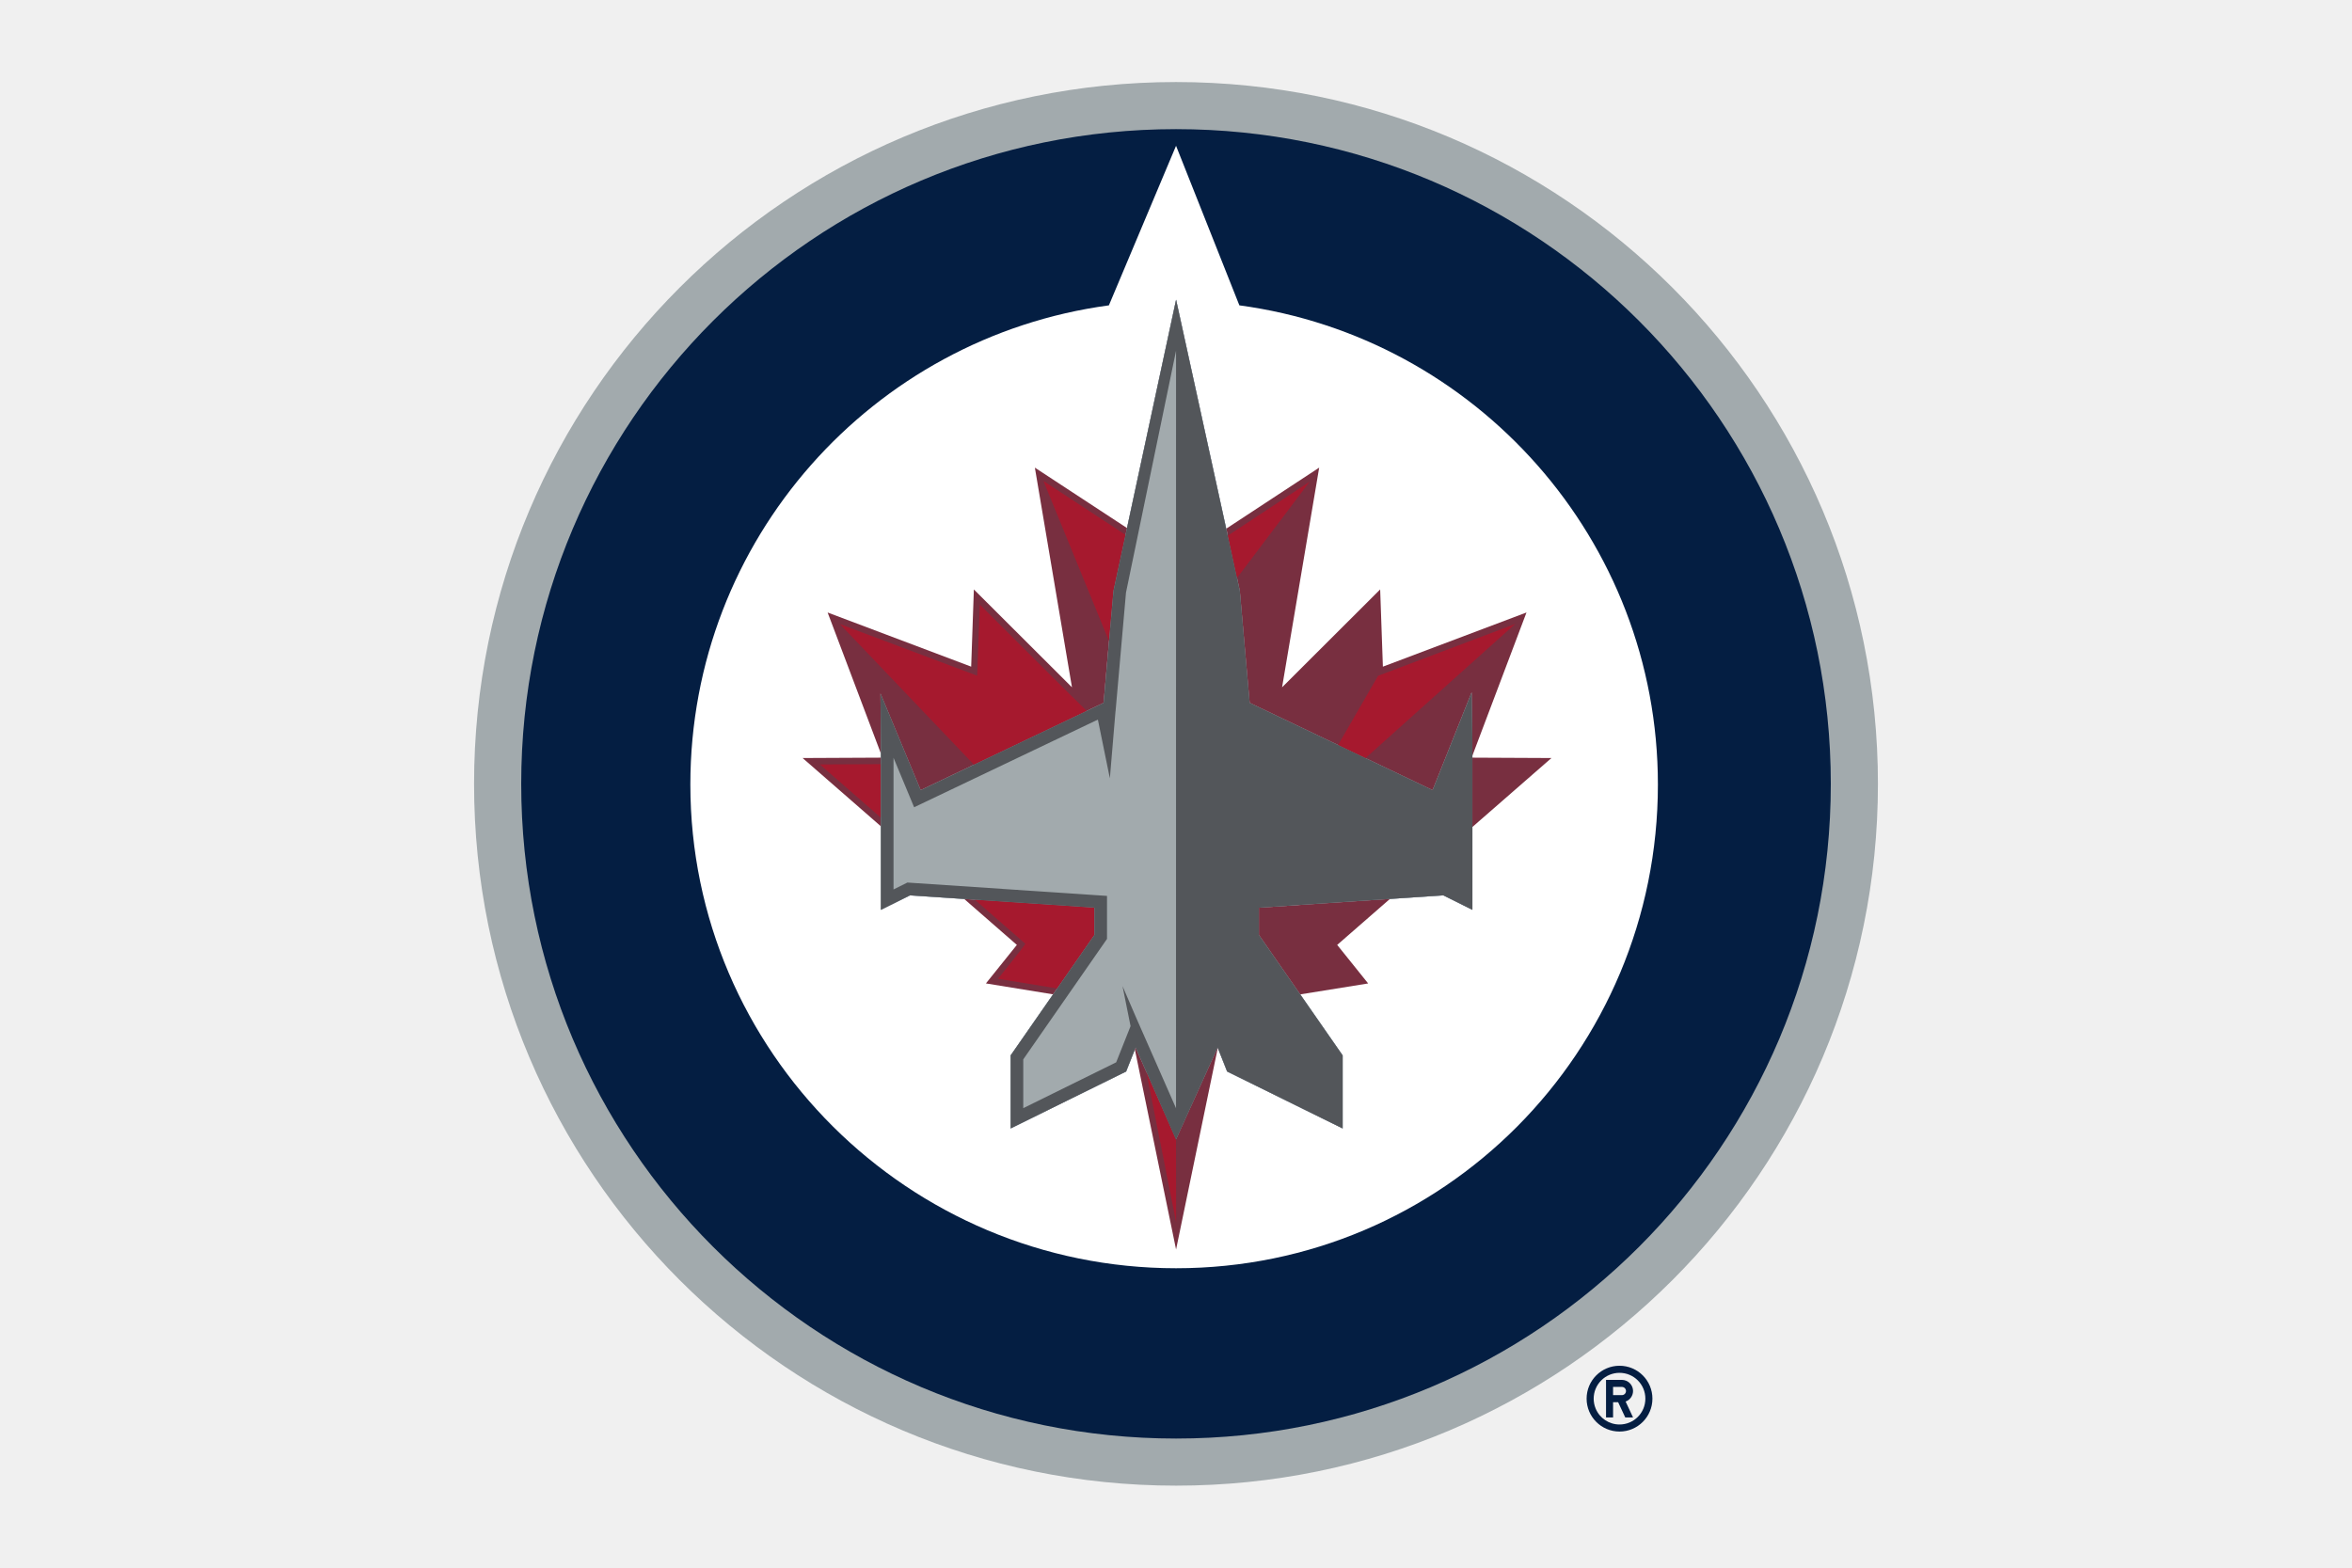
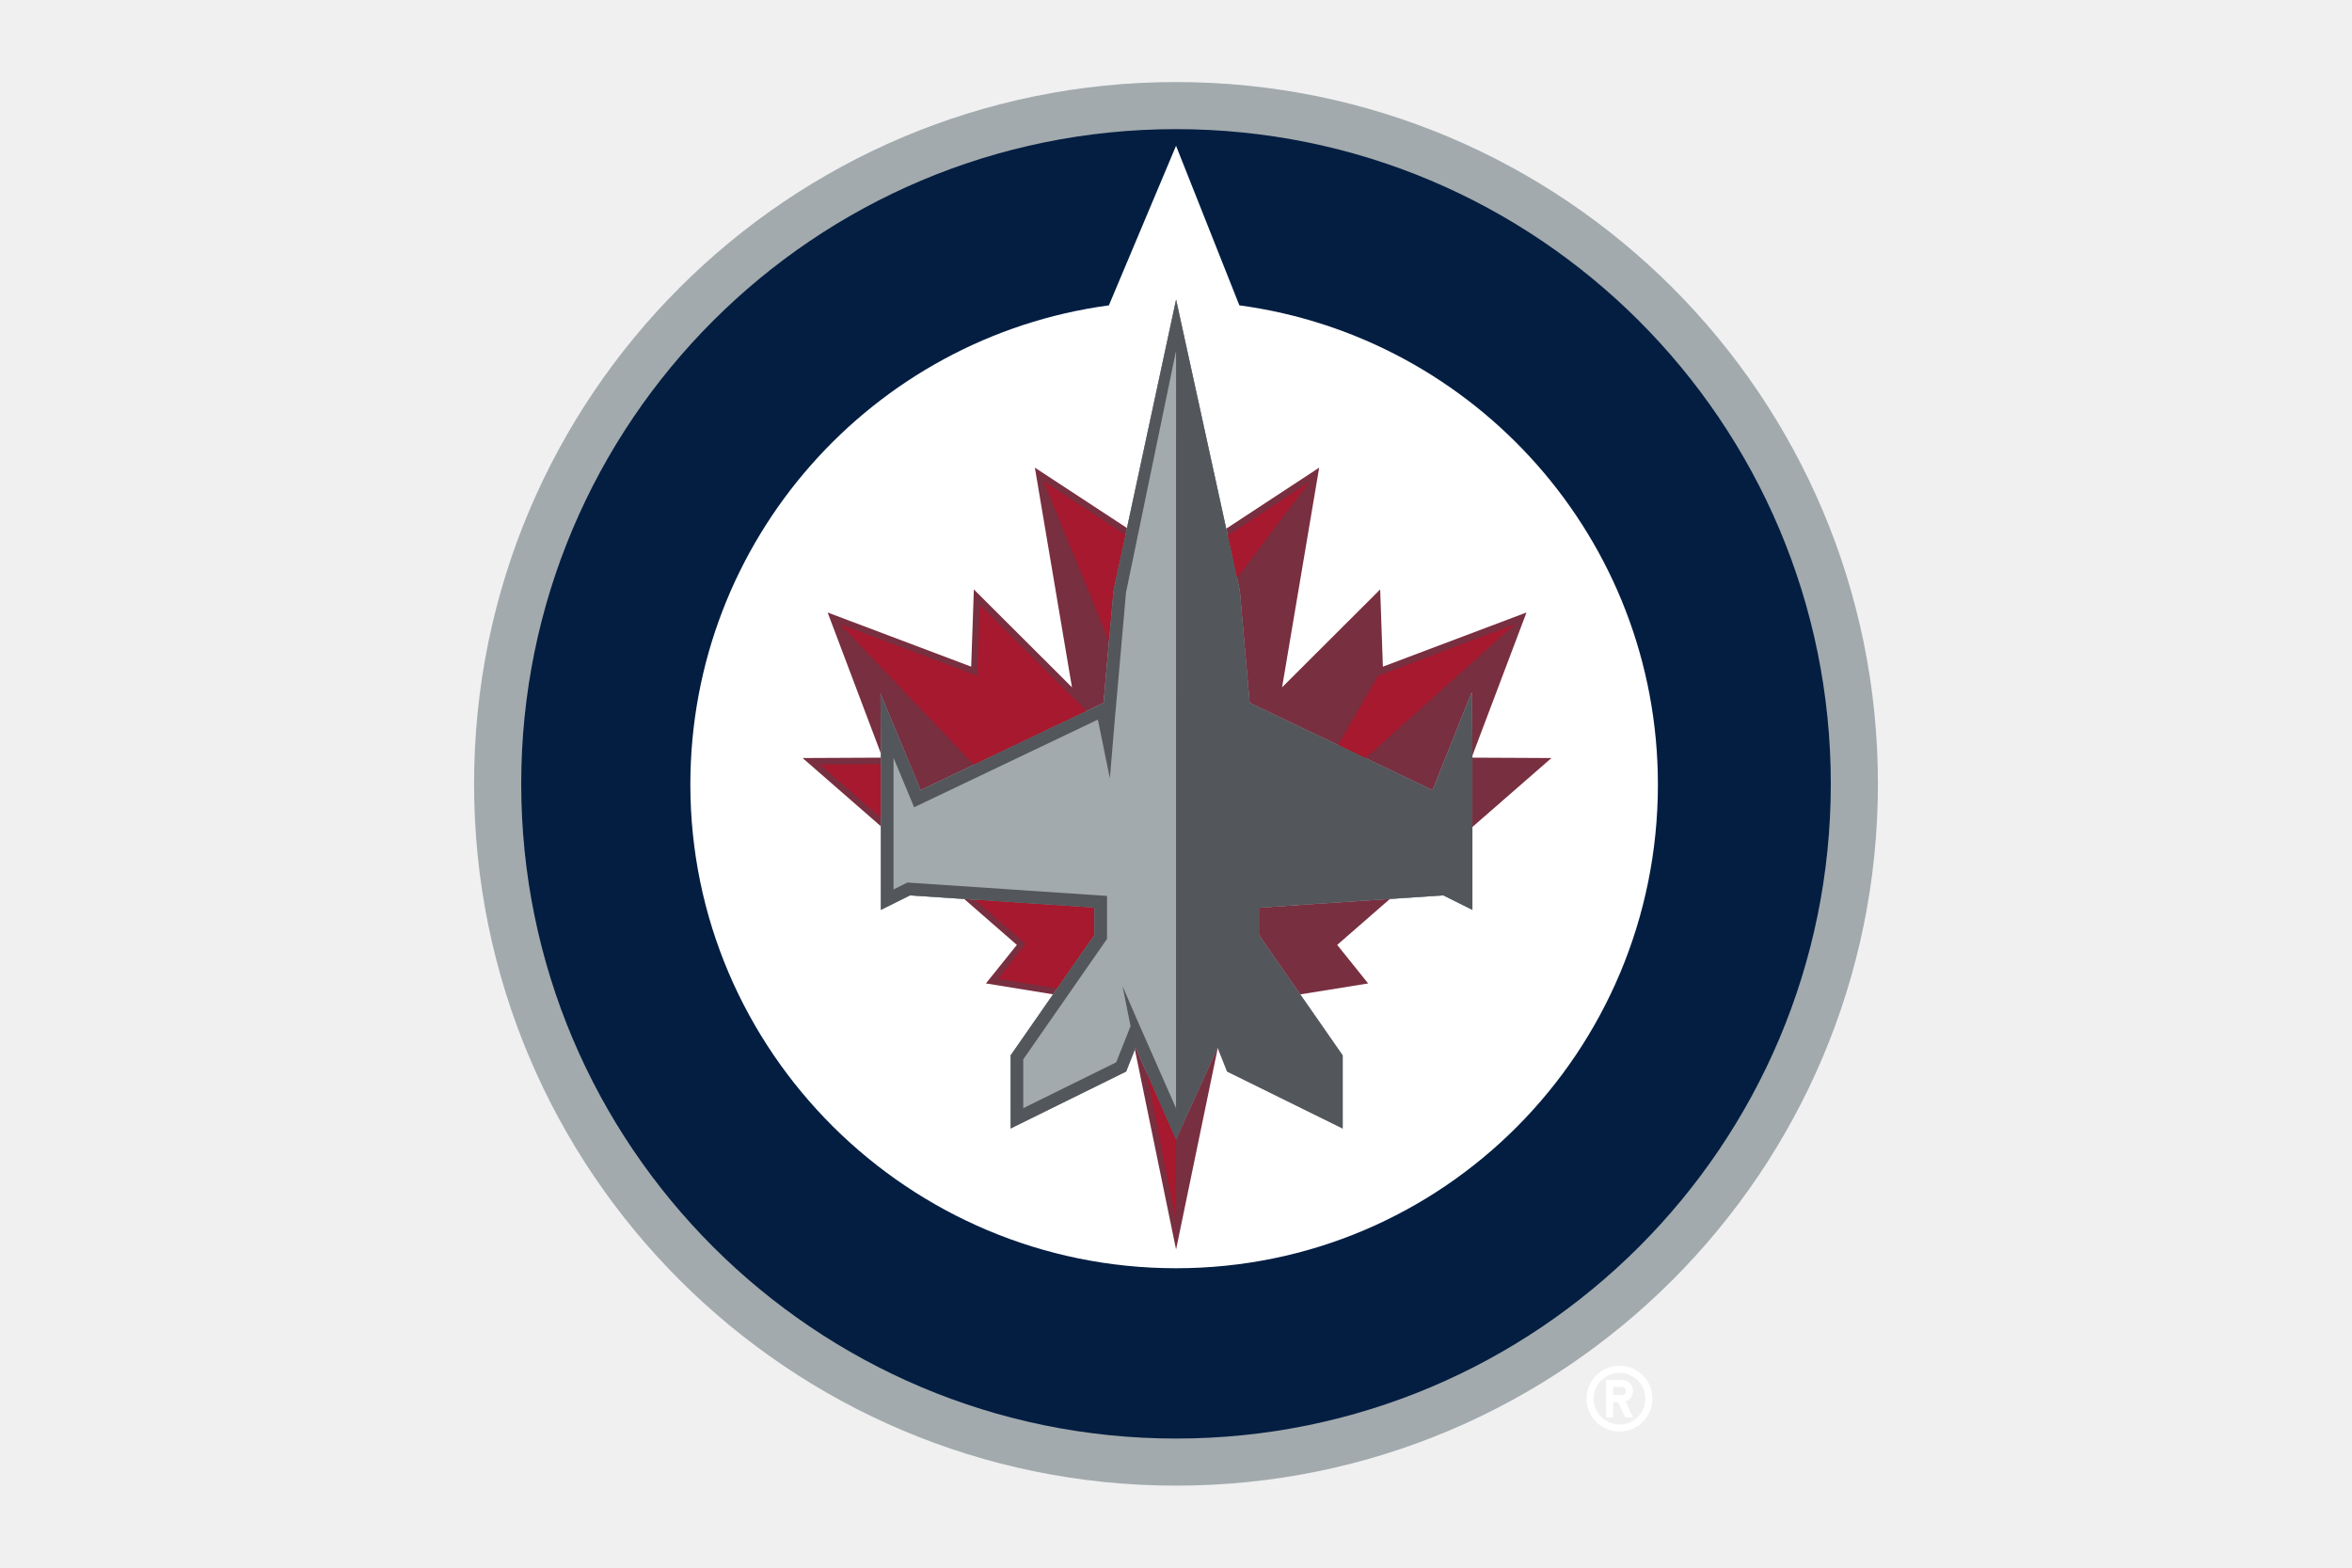
<svg xmlns="http://www.w3.org/2000/svg" viewBox="0 0 960 640">
-   <path fill="#041e42" d="M661.031 557.56c-7.414 0-13.434 6.012-13.434 13.432 0 7.41 6.02 13.43 13.434 13.43s13.426-6.02 13.426-13.43c0-7.42-6.011-13.431-13.426-13.431m0 23.98a10.55 10.55 0 0 1-9.748-6.51 10.5 10.5 0 0 1-.801-4.038 10.536 10.536 0 0 1 10.549-10.542c5.829 0 10.547 4.713 10.547 10.542s-4.718 10.549-10.547 10.549m5.519-13.662a4.562 4.562 0 0 0-2.814-4.205 4.6 4.6 0 0 0-1.743-.345h-6.472v15.33h2.877v-6.225h2.065l2.906 6.226h3.181l-3.034-6.492a4.57 4.57 0 0 0 3.035-4.29zm-4.557 1.677h-3.595V566.2h3.595c.925 0 1.68.752 1.68 1.679a1.68 1.68 0 0 1-1.68 1.676" />
+   <path fill="#fff" d="M661.031 557.56c-7.414 0-13.434 6.012-13.434 13.432 0 7.41 6.02 13.43 13.434 13.43s13.426-6.02 13.426-13.43c0-7.42-6.011-13.431-13.426-13.431m0 23.98a10.55 10.55 0 0 1-9.748-6.51 10.5 10.5 0 0 1-.801-4.038 10.536 10.536 0 0 1 10.549-10.542c5.829 0 10.547 4.713 10.547 10.542s-4.718 10.549-10.547 10.549m5.519-13.662a4.562 4.562 0 0 0-2.814-4.205 4.6 4.6 0 0 0-1.743-.345h-6.472v15.33h2.877v-6.225h2.065l2.906 6.226h3.181l-3.034-6.492a4.57 4.57 0 0 0 3.035-4.29zm-4.557 1.677h-3.595V566.2h3.595c.925 0 1.68.752 1.68 1.679a1.68 1.68 0 0 1-1.68 1.676" />
  <path fill="#a2aaad" d="M766.505 320.002c0 158.239-128.216 286.506-286.462 286.506S193.495 478.242 193.495 320.002s128.275-286.51 286.51-286.51 286.5 128.264 286.5 286.51" />
  <path fill="#041e42" d="M480.005 52.72C332.388 52.72 212.74 172.398 212.74 320S332.427 587.28 480.044 587.28 747.266 467.599 747.266 320 627.621 52.72 480.005 52.72M600.978 371.44l-11.867-5.913-75.273 5.036v11.12l34.184 49.175v29.827l-47.151-23.247-3.879-9.79-16.991 37.609-16.465-37.617-3.892 9.798-47.143 23.247v-29.82l34.191-49.181v-11.121l-75.275-5.036-11.872 5.913v-68.903l-.145-19.38 16.383 39.413 74.674-35.632 4.026-45.741 25.553-118.85 26.009 118.85 4.026 45.74 74.666 35.634 15.945-39.916.295 19.882z" />
  <path fill="#fff" d="m505.864 124.654-25.846-65.138-27.41 65.142c-96.452 13.012-170.831 95.608-170.831 195.63 0 109.049 89.185 197.464 198.241 197.464s196.675-88.414 196.675-197.462c0-100.025-74.372-182.626-170.829-195.636m95.114 246.787-11.867-5.913-75.274 5.036v11.12l34.184 49.175v29.827l-47.15-23.247-3.879-9.791-16.991 37.61-16.465-37.617-3.892 9.798-47.143 23.247v-29.82l34.191-49.181v-11.121l-75.275-5.036-11.872 5.913v-68.903l-.145-19.38 16.383 39.413 74.674-35.632 4.026-45.741 25.553-118.85 26.009 118.85 4.026 45.74 74.666 35.634 15.945-39.916.295 19.882z" />
  <path fill="#782f40" d="m359.386 283.158 16.387 39.412 74.673-35.634 4.029-45.74 5.545-25.615-37.624-24.668 15.143 89.672-40.042-39.952-1.098 31.525-58.593-22.11 21.729 57.537v-5.05zm87.294 87.404-53.121-3.554 21.485 18.745-12.629 15.723 27.405 4.457 16.86-24.251zm33.344 94.516-16.501-37.438-.313.792 16.818 81.668 17.021-82.274-.07-.18zm33.802-83.395 16.868 24.269 27.737-4.465-12.637-15.735 21.513-18.768-53.482 3.577zm-3.765-94.745 74.667 35.632 15.943-39.915.295 19.879v5.972l22.09-58.466-58.614 22.118-1.106-31.525-40.039 39.958c1.026-6.226 15.143-89.68 15.143-89.68l-37.914 24.9 5.511 25.385zm123.183 22.522-32.277-.152v28.312zm-305.651 0 31.94 27.864v-28.016z" />
  <path fill="#a6192e" d="m446.619 370.563-48.702-3.256 20.584 17.965c-.326.91-11.165 14.316-11.165 14.316l24.11 3.924 15.173-21.828zm12.746-152.237-33.341-21.892.067.396 26.521 64.808 1.799-20.44zm-21.846 65.957c-.032-.025-.063-.042-.095-.068l-37.488-37.391-1.095 29.028-56.049-21.083 54.724 57.397 46.015-21.958zm30.365 153.299 12.17 61.474-.059-33.774zM334.629 312.077l24.845 21.68V311.96zm199.938-115.444-33.473 22.08 3.754 17.296zm83.899 58.076-55.972 21.177-16.366 28.294 11.193 5.343z" />
  <path fill="#53565a" d="m600.682 282.655-15.944 39.914-74.666-35.632-4.025-45.741-26.009-118.85-25.555 118.85-4.026 45.74-74.674 35.634-16.383-39.414.145 19.38v68.903l11.872-5.913 75.275 5.036v11.12l-34.191 49.182v29.82l47.143-23.247 3.891-9.798 16.466 37.617 16.991-37.61 3.879 9.79 47.15 23.248v-29.827l-34.183-49.174V370.56l75.273-5.035 11.867 5.913v-68.903l-.296-19.882M480.006 452.42l-16.295-37.014-5.539-12.842 3.28 16.349-5.867 14.778-37.926 18.707v-19.92l34.184-49.174v-17.556l-81.481-5.452-5.656 2.817v-53.75l8.402 20.195 75.003-35.788 4.896 23.979 2.304-27.415.025-.005 4.254-48.417 20.429-98.734z" />
</svg>
